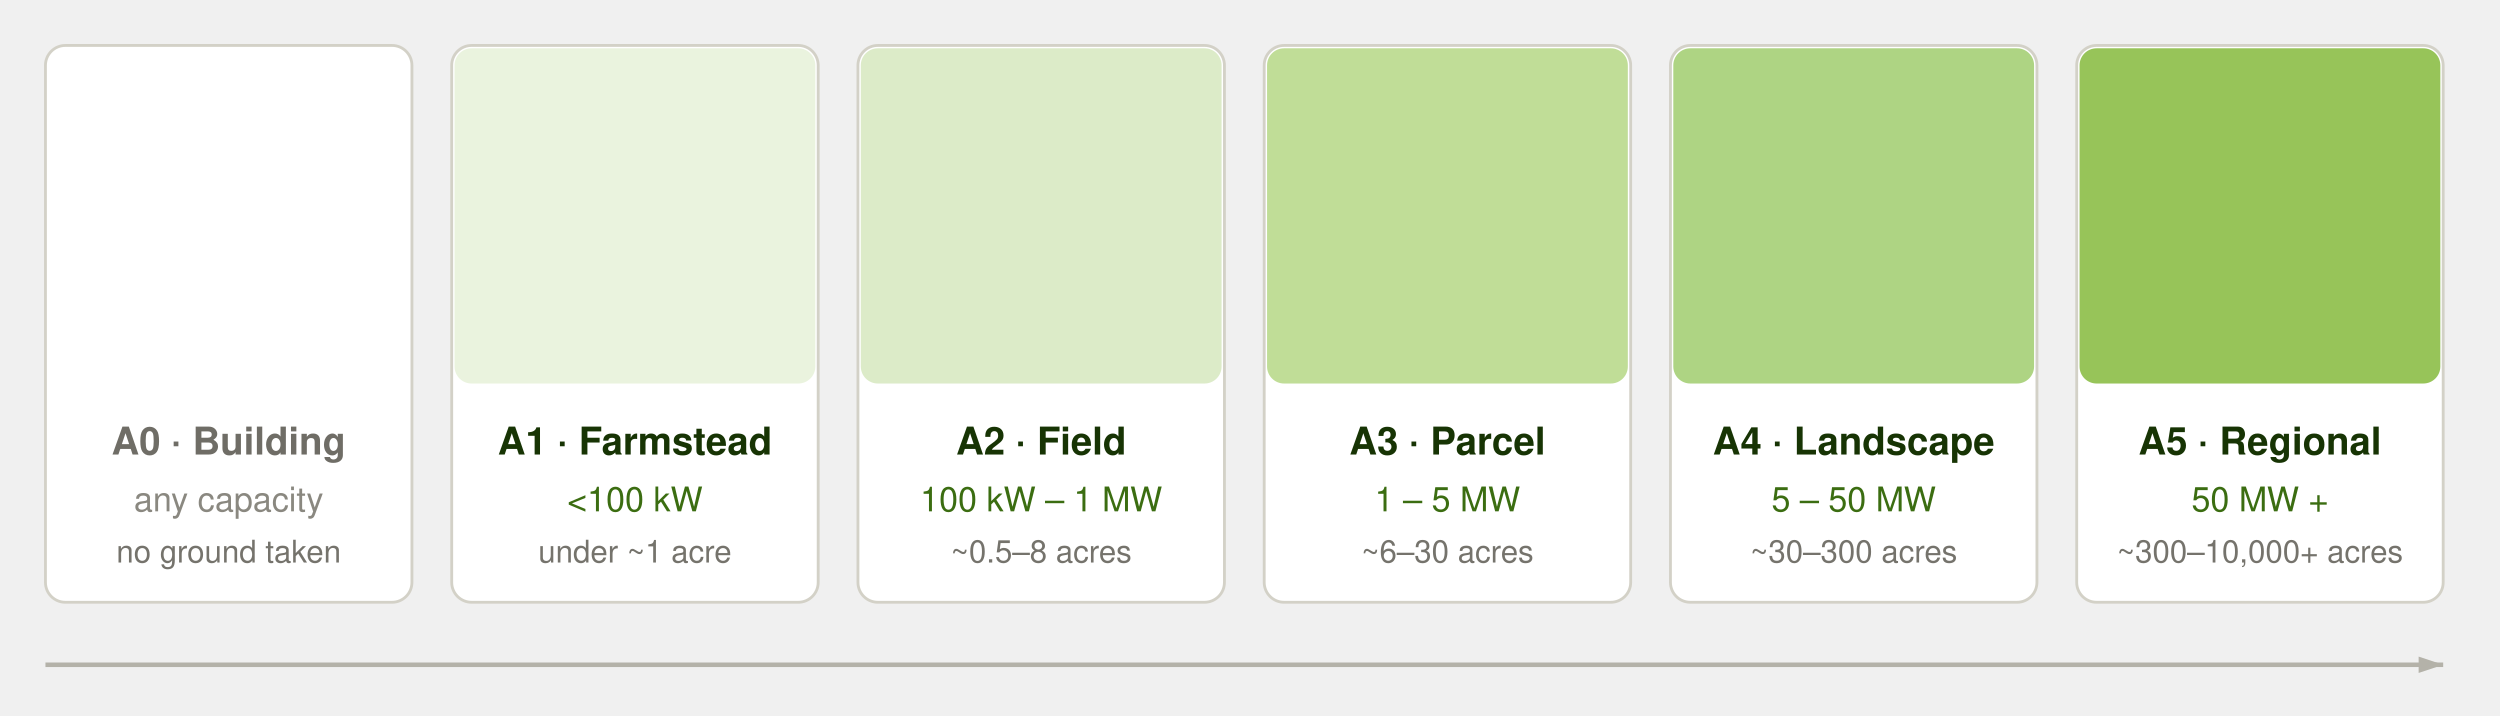
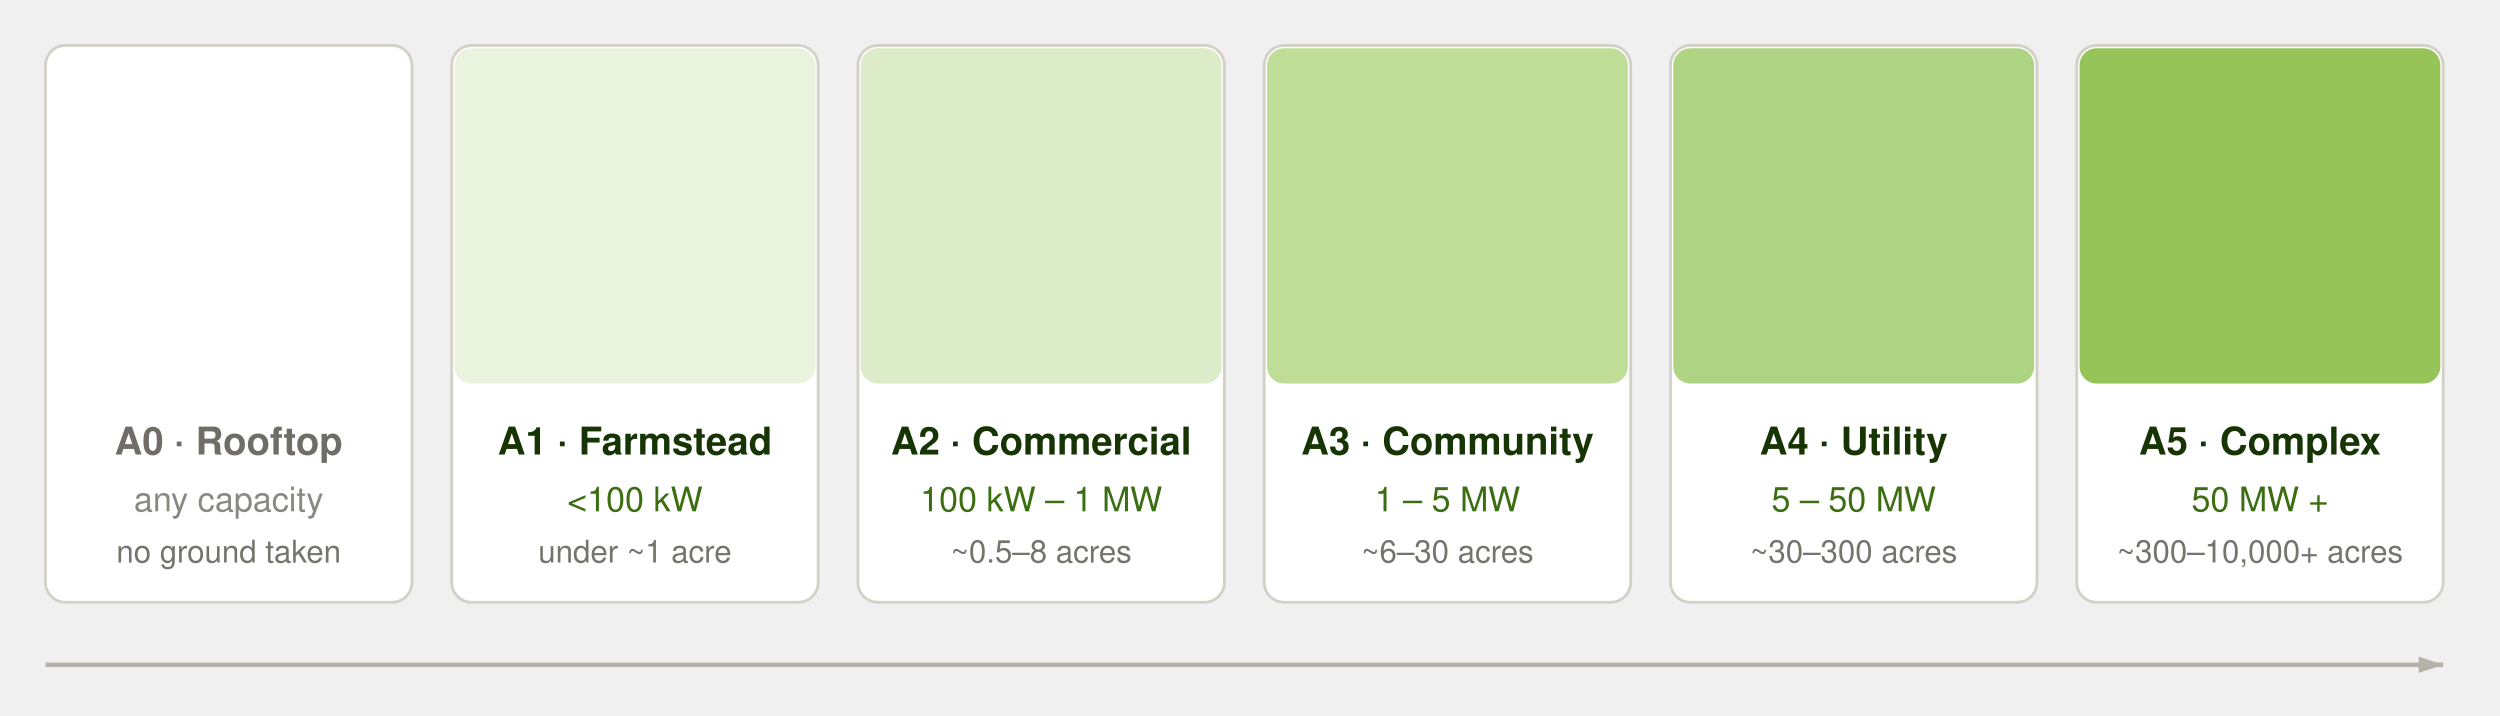
<svg xmlns="http://www.w3.org/2000/svg" width="880" height="252" viewBox="0 0 880 252" role="img">
  <style>
text{font-family:ui-sans-serif,system-ui,-apple-system,"Segoe UI",Helvetica,Arial,sans-serif}
.zn{font-size:13.5px;font-weight:600;fill:#173404}
.zc{font-size:12px;fill:#3b6d11}
.zf{font-size:11px;fill:#75736c}
.zn0{font-size:13.5px;font-weight:600;fill:#6f6d66}
.zc0{font-size:12px;fill:#8a8880}
</style>
  <defs>
    <marker id="gr" viewBox="0 0 10 10" refX="9" refY="5" markerWidth="6" markerHeight="6" orient="auto">
      <path d="M0,2 L9,5 L0,8 z" fill="#b4b2a9" />
    </marker>
  </defs>
  <rect x="16" y="16" width="129" height="196" rx="7" fill="#ffffff" stroke="#d3d1c7" stroke-width="1" />
  <rect x="17" y="17" width="127" height="118" rx="6" fill="#ffffff" />
-   <text class="zn0" x="80.5" y="160" text-anchor="middle">A0 · Building</text>
+   <text class="zn0" x="80.5" y="160" text-anchor="middle">A0 · Rooftop</text>
  <text class="zc0" x="80.5" y="180" text-anchor="middle">any capacity</text>
  <text class="zf" x="80.5" y="198" text-anchor="middle">no ground taken</text>
  <rect x="159" y="16" width="129" height="196" rx="7" fill="#ffffff" stroke="#d3d1c7" stroke-width="1" />
  <rect x="160" y="17" width="127" height="118" rx="6" fill="#EAF3DE" />
  <text class="zn" x="223.5" y="160" text-anchor="middle">A1 · Farmstead</text>
  <text class="zc" x="223.5" y="180" text-anchor="middle">&lt;100 kW</text>
  <text class="zf" x="223.5" y="198" text-anchor="middle">under ~1 acre</text>
  <rect x="302" y="16" width="129" height="196" rx="7" fill="#ffffff" stroke="#d3d1c7" stroke-width="1" />
  <rect x="303" y="17" width="127" height="118" rx="6" fill="#DCEBC8" />
-   <text class="zn" x="366.5" y="160" text-anchor="middle">A2 · Field</text>
+   <text class="zn" x="366.5" y="160" text-anchor="middle">A2 · Commercial</text>
  <text class="zc" x="366.5" y="180" text-anchor="middle">100 kW – 1 MW</text>
  <text class="zf" x="366.5" y="198" text-anchor="middle">~0.5–8 acres</text>
  <rect x="445" y="16" width="129" height="196" rx="7" fill="#ffffff" stroke="#d3d1c7" stroke-width="1" />
  <rect x="446" y="17" width="127" height="118" rx="6" fill="#C0DD97" />
-   <text class="zn" x="509.5" y="160" text-anchor="middle">A3 · Parcel</text>
+   <text class="zn" x="509.5" y="160" text-anchor="middle">A3 · Community</text>
  <text class="zc" x="509.5" y="180" text-anchor="middle">1 – 5 MW</text>
  <text class="zf" x="509.5" y="198" text-anchor="middle">~6–30 acres</text>
  <rect x="588" y="16" width="129" height="196" rx="7" fill="#ffffff" stroke="#d3d1c7" stroke-width="1" />
  <rect x="589" y="17" width="127" height="118" rx="6" fill="#AED483" />
-   <text class="zn" x="652.5" y="160" text-anchor="middle">A4 · Landscape</text>
+   <text class="zn" x="652.5" y="160" text-anchor="middle">A4 · Utility</text>
  <text class="zc" x="652.5" y="180" text-anchor="middle">5 – 50 MW</text>
  <text class="zf" x="652.5" y="198" text-anchor="middle">~30–300 acres</text>
  <rect x="731" y="16" width="129" height="196" rx="7" fill="#ffffff" stroke="#d3d1c7" stroke-width="1" />
  <rect x="732" y="17" width="127" height="118" rx="6" fill="#97C459" />
-   <text class="zn" x="795.5" y="160" text-anchor="middle">A5 · Regional</text>
+   <text class="zn" x="795.5" y="160" text-anchor="middle">A5 · Complex</text>
  <text class="zc" x="795.5" y="180" text-anchor="middle">50 MW +</text>
  <text class="zf" x="795.5" y="198" text-anchor="middle">~300–10,000+ acres</text>
  <line x1="16" y1="234" x2="860" y2="234" stroke="#b4b2a9" stroke-width="1.6" marker-end="url(#gr)" />
</svg>
